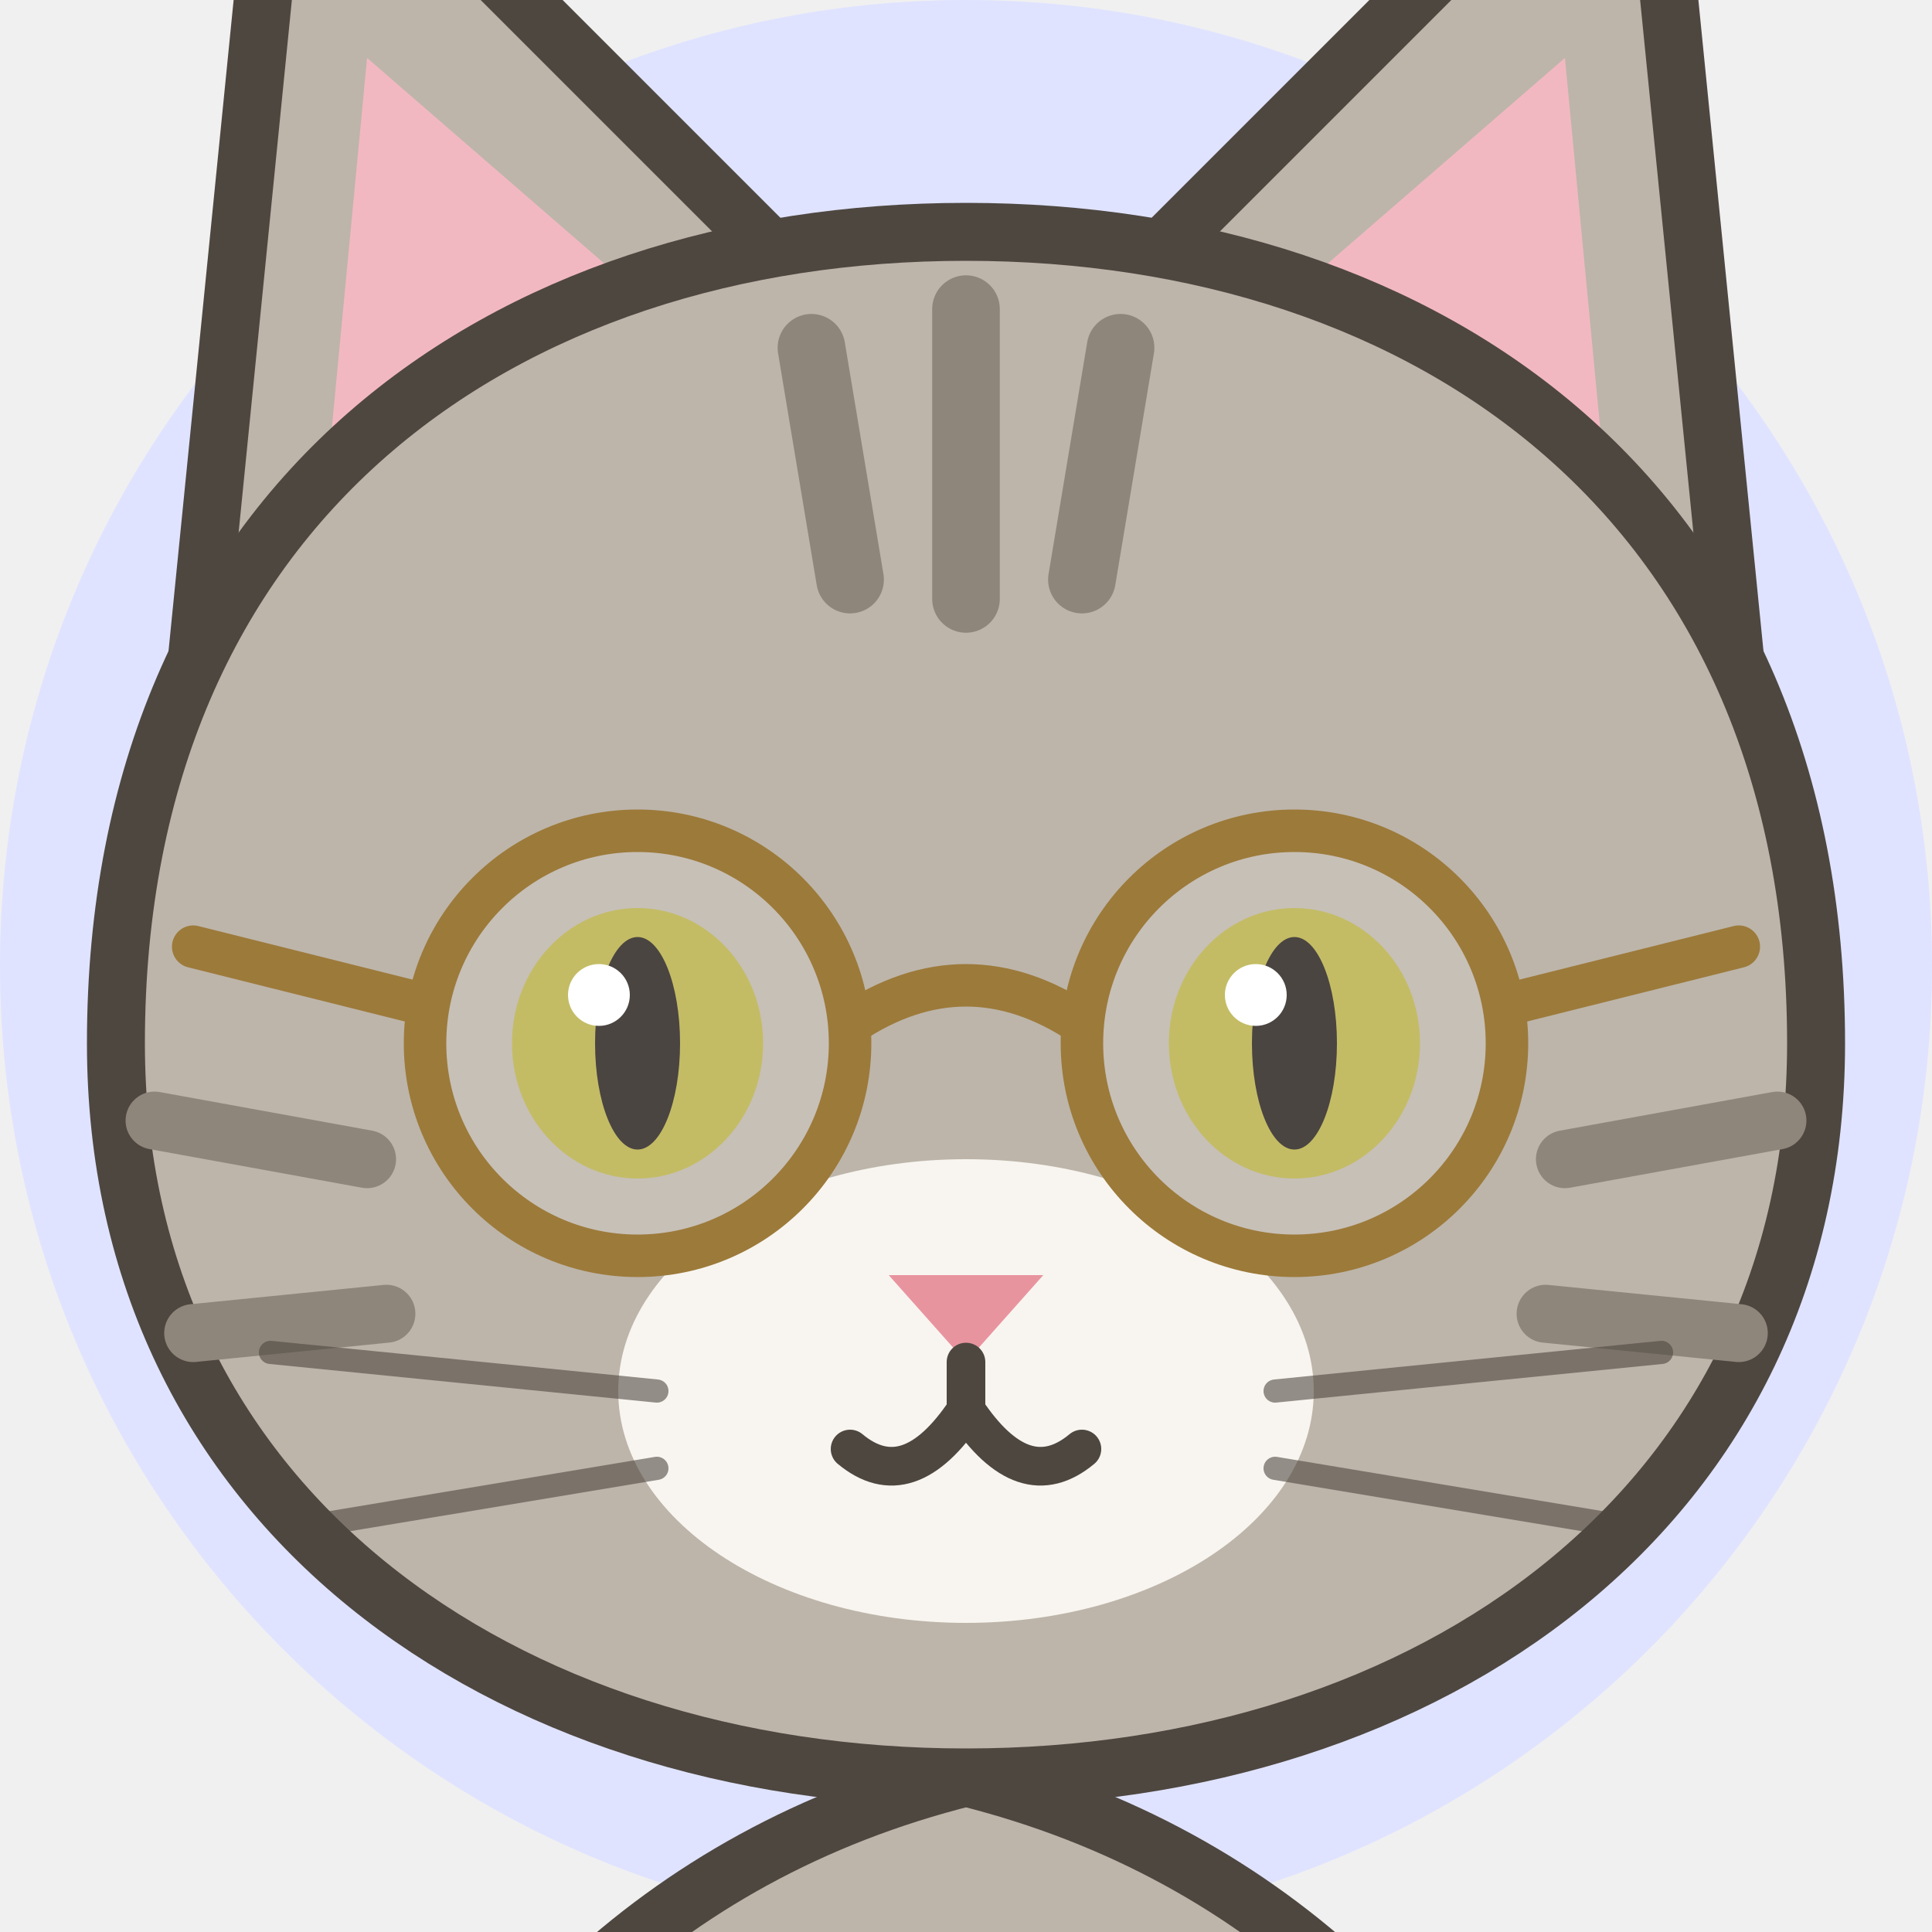
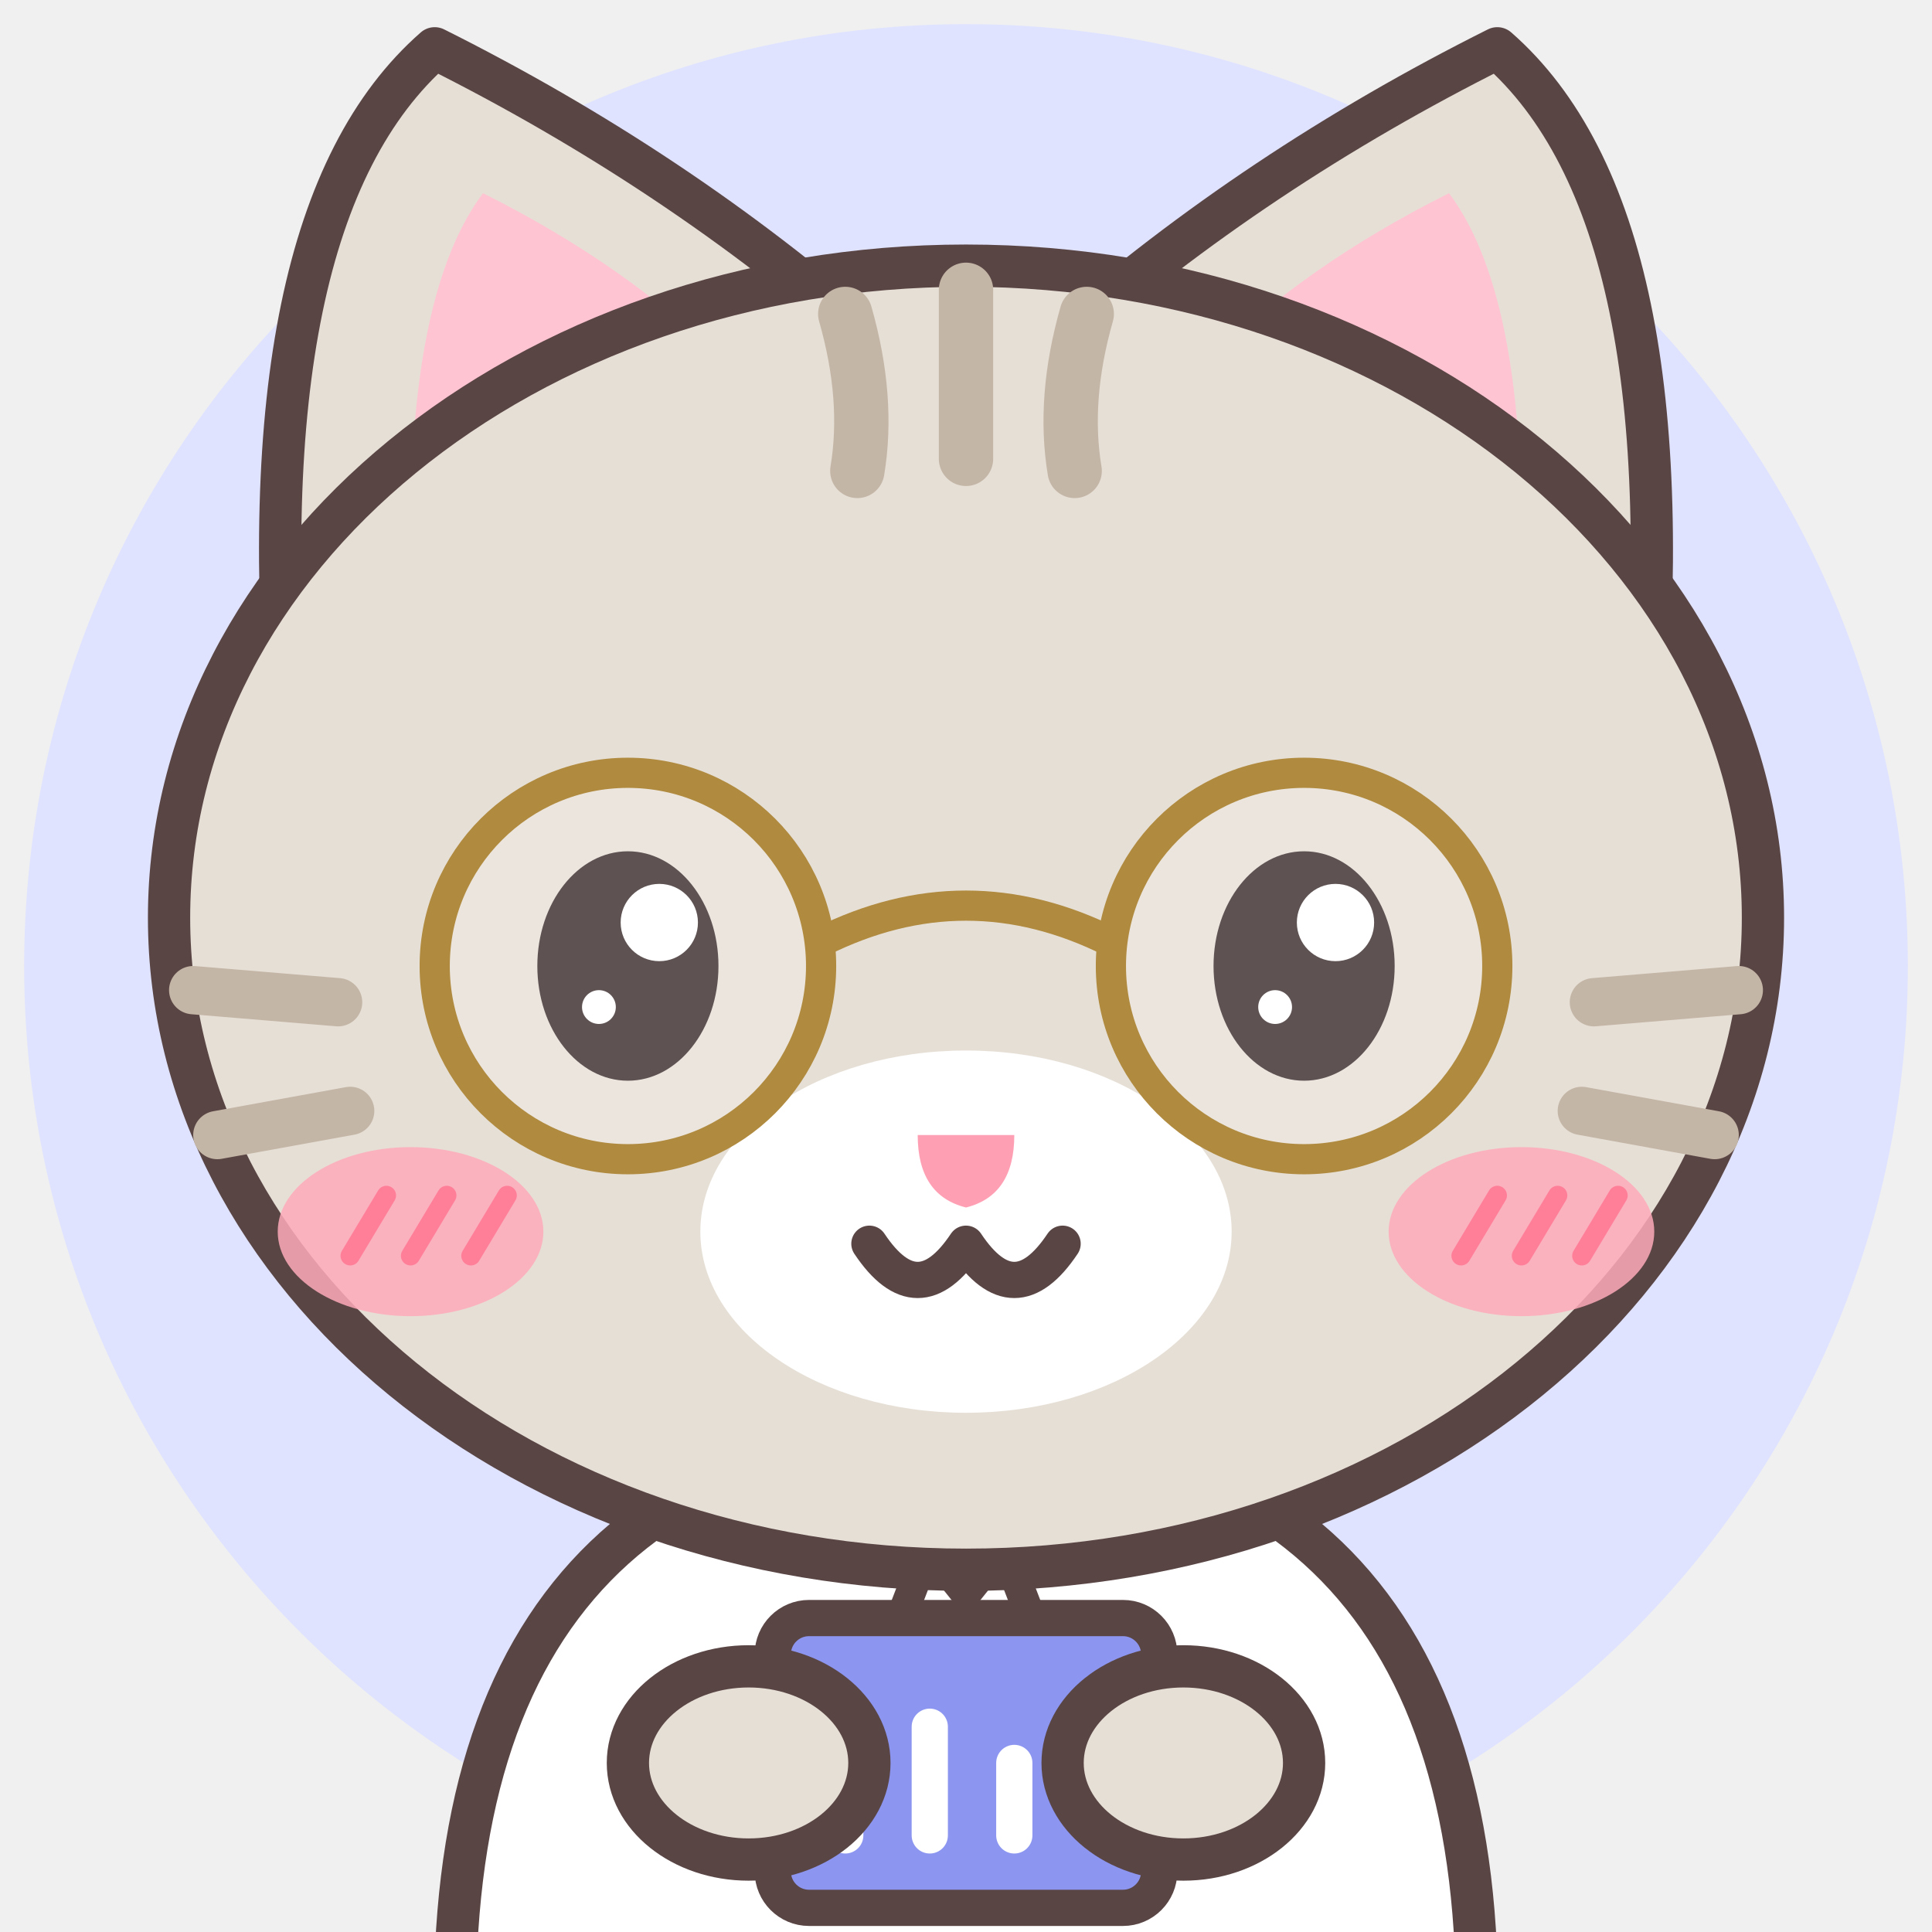
- <svg xmlns="http://www.w3.org/2000/svg" viewBox="70 42 100 100" role="img" aria-label="マンチカン">
-   <circle cx="120" cy="92" r="50" fill="#dfe3ff" />
-   <ellipse cx="90" cy="202" rx="20" ry="14" fill="#bdb5aa" stroke="#4e4740" stroke-width="3" stroke-linejoin="round" />
-   <ellipse cx="150" cy="202" rx="20" ry="14" fill="#bdb5aa" stroke="#4e4740" stroke-width="3" stroke-linejoin="round" />
-   <path d="M84 212 C78 178 88 142 120 134 C152 142 162 178 156 212 Z" fill="#bdb5aa" stroke="#4e4740" stroke-width="3" stroke-linejoin="round" />
-   <path d="M104 204 C100 174 106 150 120 146 C134 150 140 174 136 204 Z" fill="#f8f5f0" />
-   <path d="M88 168 q8 -4 12 2 M86 184 q8 -4 12 2 M152 168 q-8 -4 -12 2 M154 184 q-8 -4 -12 2" fill="none" stroke="#8f867b" stroke-width="3.5" stroke-linecap="round" />
-   <rect x="101" y="186" width="16" height="26" rx="8" fill="#bdb5aa" stroke="#4e4740" stroke-width="3" stroke-linejoin="round" />
-   <rect x="123" y="186" width="16" height="26" rx="8" fill="#bdb5aa" stroke="#4e4740" stroke-width="3" stroke-linejoin="round" />
-   <ellipse cx="109" cy="210" rx="8" ry="4.5" fill="#f8f5f0" stroke="#4e4740" stroke-width="3" stroke-linejoin="round" />
-   <ellipse cx="131" cy="210" rx="8" ry="4.5" fill="#f8f5f0" stroke="#4e4740" stroke-width="3" stroke-linejoin="round" />
-   <path d="M156 206 C186 210 196 196 186 184" fill="none" stroke="#4e4740" stroke-width="17" stroke-linecap="round" stroke-linejoin="round" />
-   <path d="M156 206 C186 210 196 196 186 184" fill="none" stroke="#bdb5aa" stroke-width="12" stroke-linecap="round" stroke-linejoin="round" />
-   <path d="M178 202 l4 -8 M186 196 l6 -4" stroke="#8f867b" stroke-width="3" stroke-linecap="round" />
-   <path d="M80 78 L84 38 Q86 33 91 36 L113 58 Z" fill="#bdb5aa" stroke="#4e4740" stroke-width="3" stroke-linejoin="round" />
-   <path d="M160 78 L156 38 Q154 33 149 36 L127 58 Z" fill="#bdb5aa" stroke="#4e4740" stroke-width="3" stroke-linejoin="round" />
-   <path d="M87 66 L89 45 L104 58 Z M153 66 L151 45 L136 58 Z" fill="#f2b8c2" />
-   <path d="M76 96 C76 68 96 54 120 54 C144 54 164 68 164 96 C164 120 144 134 120 134 C96 134 76 120 76 96 Z" fill="#bdb5aa" stroke="#4e4740" stroke-width="3" stroke-linejoin="round" />
-   <path d="M112 60 l2 12 M120 58 v15 M128 60 l-2 12" stroke="#8f867b" stroke-width="3.5" stroke-linecap="round" />
-   <path d="M78 100 l11 2 M80 111 l10 -1 M162 100 l-11 2 M160 111 l-10 -1" stroke="#8f867b" stroke-width="3" stroke-linecap="round" />
-   <ellipse cx="120" cy="114" rx="18" ry="12" fill="#f8f5f0" />
-   <ellipse cx="103" cy="96" rx="6.5" ry="7" fill="#b9b04a" />
-   <ellipse cx="103" cy="96" rx="2.2" ry="5.5" fill="#2a2420" />
-   <circle cx="101" cy="93.5" r="1.6" fill="#fff" />
-   <ellipse cx="137" cy="96" rx="6.5" ry="7" fill="#b9b04a" />
-   <ellipse cx="137" cy="96" rx="2.2" ry="5.5" fill="#2a2420" />
-   <circle cx="135" cy="93.5" r="1.6" fill="#fff" />
-   <circle cx="103" cy="96" r="11" fill="#fff" fill-opacity="0.15" stroke="#9c7a3a" stroke-width="2.2" />
-   <circle cx="137" cy="96" r="11" fill="#fff" fill-opacity="0.15" stroke="#9c7a3a" stroke-width="2.2" />
-   <path d="M114 95 Q120 91 126 95 M92 94 L80 91 M148 94 L160 91" fill="none" stroke="#9c7a3a" stroke-width="2.2" stroke-linecap="round" />
-   <path d="M116 108 h8 l-4 4.5 z" fill="#e8949f" />
-   <path d="M120 112.5 V115 M114 117 Q117 119.5 120 115 Q123 119.5 126 117" fill="none" stroke="#4e4740" stroke-width="2" stroke-linecap="round" stroke-linejoin="round" />
-   <path d="M104 114 L84 112 M104 118 L86 121 M136 114 L156 112 M136 118 L154 121" stroke="#4e4740" stroke-width="1.2" stroke-linecap="round" opacity="0.6" />
+ <svg xmlns="http://www.w3.org/2000/svg" viewBox="20 30 160 160" role="img" aria-label="マンチカン">
+   <circle cx="100" cy="110" r="78" fill="#dfe3ff" />
+   <path d="M58 204 Q54 150 100 148 Q146 150 142 204 Z" fill="#fff" stroke="#5a4545" stroke-width="3.5" stroke-linejoin="round" stroke-linecap="round" />
+   <path d="M100 150 L90 176 M100 150 L110 176" stroke="#5a4545" stroke-width="2.5" stroke-linecap="round" />
+   <path d="M92 152 L100 162 L108 152 Z" fill="#8c96f0" stroke="#5a4545" stroke-width="2.5" stroke-linejoin="round" stroke-linecap="round" />
+   <rect x="84" y="164" width="32" height="24" rx="3" fill="#8c96f0" stroke="#5a4545" stroke-width="3" stroke-linejoin="round" stroke-linecap="round" />
+   <path d="M90 182 v-5 M97 182 v-9 M104 182 v-6 M111 182 v-12" stroke="#fff" stroke-width="3" stroke-linecap="round" />
+   <ellipse cx="82" cy="176" rx="10" ry="8" fill="#e6dfd6" stroke="#5a4545" stroke-width="3.5" stroke-linejoin="round" stroke-linecap="round" />
+   <ellipse cx="118" cy="176" rx="10" ry="8" fill="#e6dfd6" stroke="#5a4545" stroke-width="3.5" stroke-linejoin="round" stroke-linecap="round" />
+   <path d="M44 92 Q40 48 56 34 Q76 44 92 58 Z" fill="#e6dfd6" stroke="#5a4545" stroke-width="3.5" stroke-linejoin="round" stroke-linecap="round" />
+   <path d="M156 92 Q160 48 144 34 Q124 44 108 58 Z" fill="#e6dfd6" stroke="#5a4545" stroke-width="3.5" stroke-linejoin="round" stroke-linecap="round" />
+   <path d="M54 74 Q54 54 60 46 Q72 52 80 60 Z M146 74 Q146 54 140 46 Q128 52 120 60 Z" fill="#ffc4d2" />
+   <ellipse cx="100" cy="106" rx="66" ry="54" fill="#e6dfd6" stroke="#5a4545" stroke-width="3.5" stroke-linejoin="round" stroke-linecap="round" />
+   <path d="M90 56 q2 7 1 13 M100 54 v14 M110 56 q-2 7 -1 13" stroke="#c4b6a6" stroke-width="4.5" stroke-linecap="round" fill="none" />
+   <path d="M36 112 l12 1 M38 124 l11 -2 M164 112 l-12 1 M162 124 l-11 -2" stroke="#c4b6a6" stroke-width="4" stroke-linecap="round" />
+   <ellipse cx="100" cy="132" rx="22" ry="15" fill="#fff" />
+   <path d="M96 124 h8 q0 5 -4 6 q-4 -1 -4 -6z" fill="#ff9fb4" />
+   <ellipse cx="54" cy="132" rx="11" ry="7" fill="#ffaabb" opacity="0.85" />
+   <path d="M49 134 l3 -5 M54 134 l3 -5 M59 134 l3 -5" stroke="#ff7f99" stroke-width="1.6" stroke-linecap="round" />
+   <ellipse cx="146" cy="132" rx="11" ry="7" fill="#ffaabb" opacity="0.85" />
+   <path d="M141 134 l3 -5 M146 134 l3 -5 M151 134 l3 -5" stroke="#ff7f99" stroke-width="1.6" stroke-linecap="round" />
+   <ellipse cx="72" cy="110" rx="7.5" ry="9.5" fill="#3b2c2c" />
+   <circle cx="74.6" cy="106.4" r="3.2" fill="#fff" />
+   <circle cx="69.6" cy="113.4" r="1.4" fill="#fff" />
+   <ellipse cx="128" cy="110" rx="7.5" ry="9.5" fill="#3b2c2c" />
+   <circle cx="130.6" cy="106.4" r="3.2" fill="#fff" />
+   <circle cx="125.6" cy="113.4" r="1.4" fill="#fff" />
+   <path d="M92 133 Q96 139 100 133 Q104 139 108 133" fill="none" stroke="#5a4545" stroke-width="3" stroke-linecap="round" stroke-linejoin="round" />
+   <circle cx="72" cy="110" r="16" fill="#fff" fill-opacity="0.18" stroke="#b08a3e" stroke-width="2.5" />
+   <circle cx="128" cy="110" r="16" fill="#fff" fill-opacity="0.18" stroke="#b08a3e" stroke-width="2.5" />
+   <path d="M88 108 Q100 102 112 108" fill="none" stroke="#b08a3e" stroke-width="2.5" stroke-linecap="round" />
</svg>
